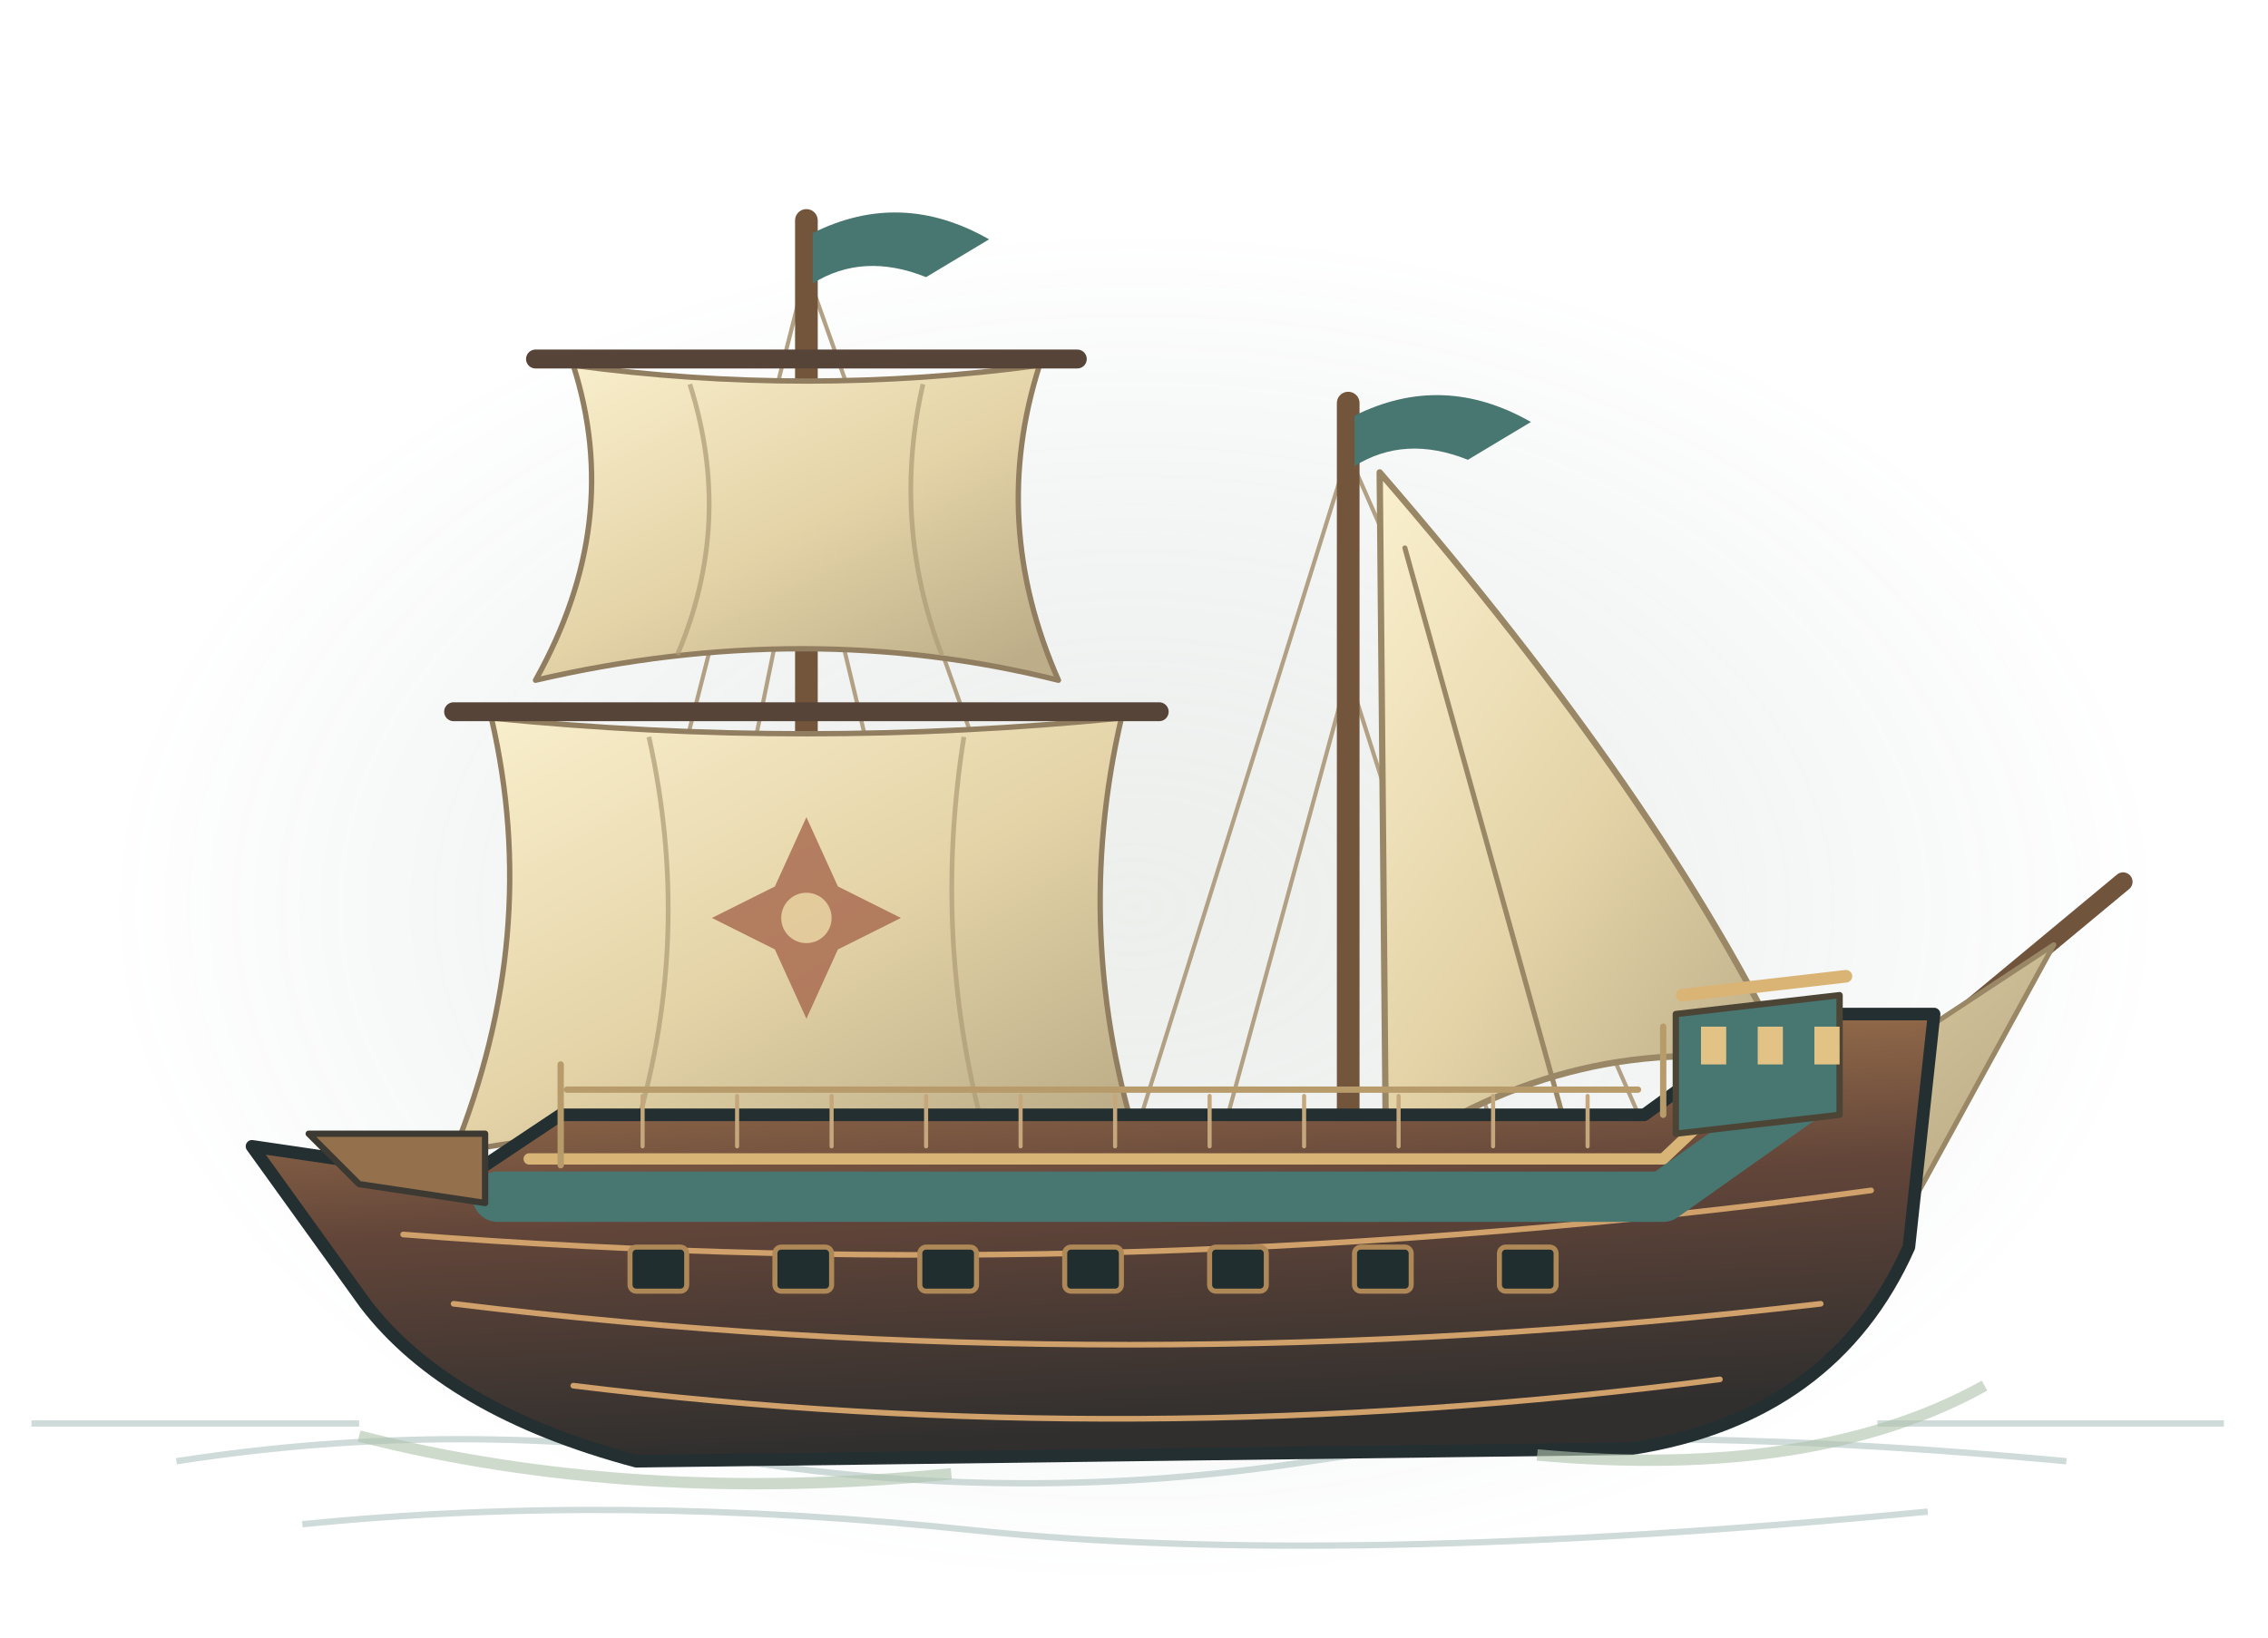
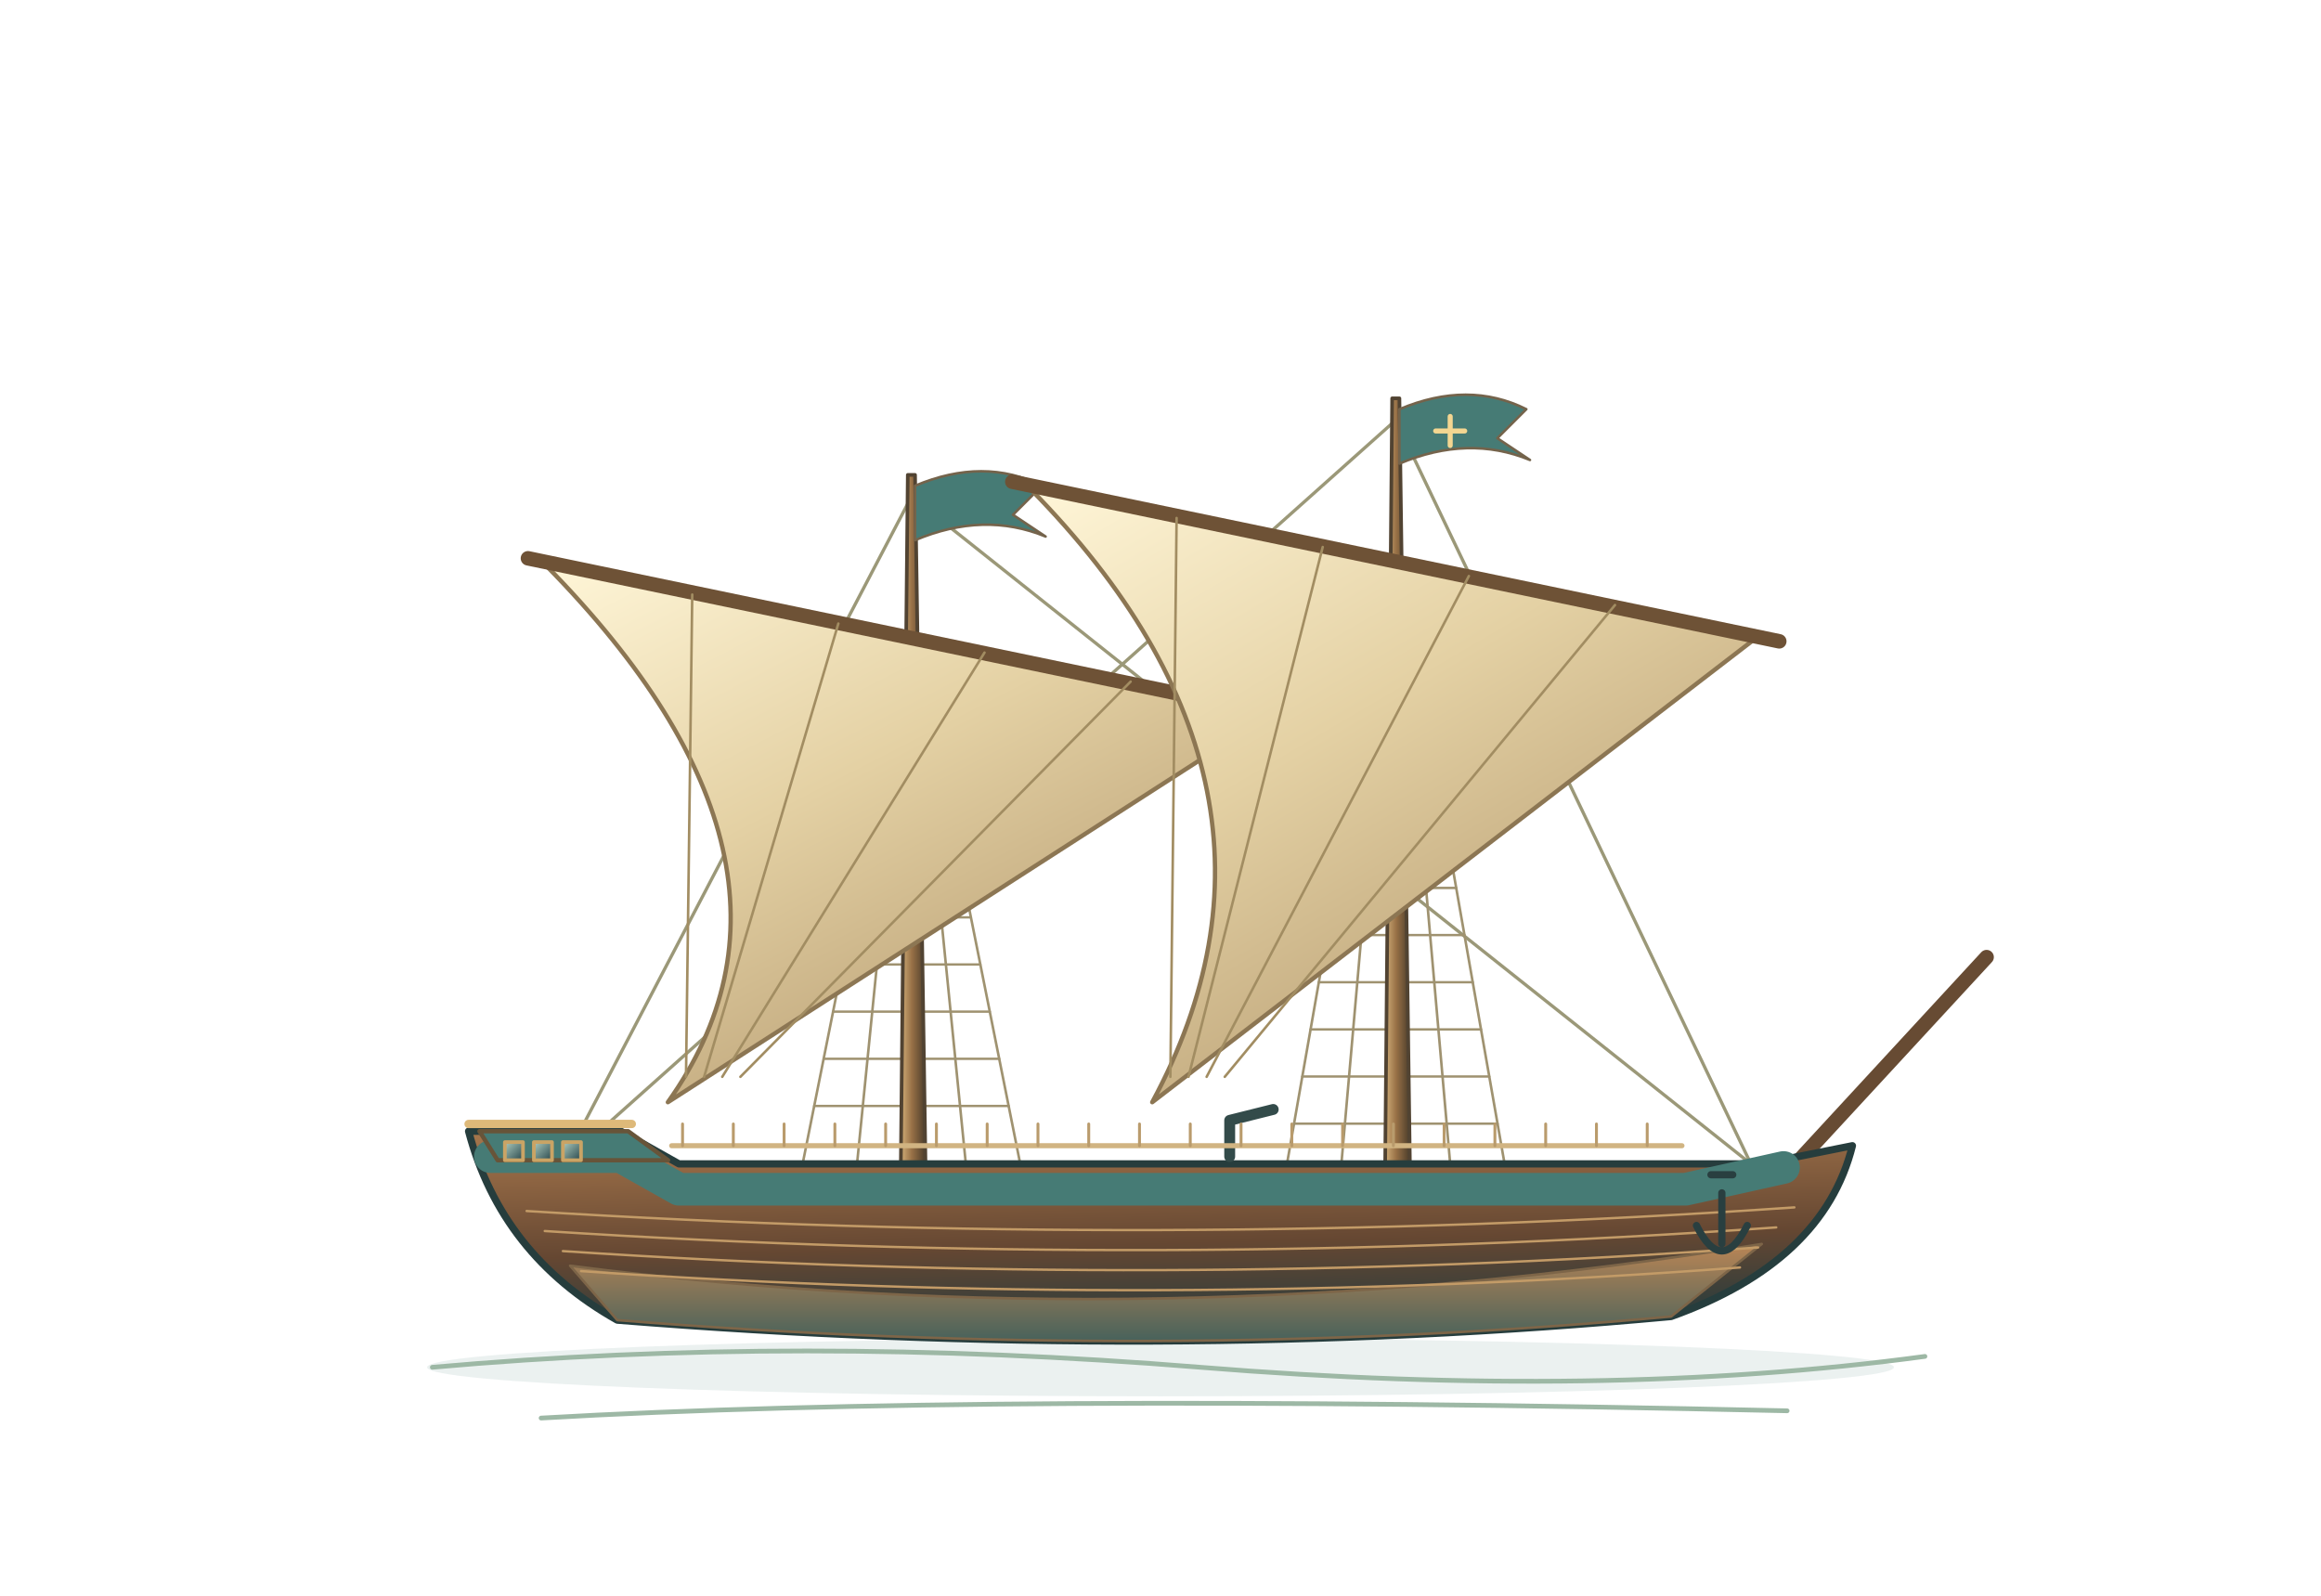
- <svg xmlns="http://www.w3.org/2000/svg" viewBox="0 0 360 260" fill="none">
+ <svg xmlns="http://www.w3.org/2000/svg" viewBox="0 0 640 440" role="img" aria-labelledby="title desc" data-catalog-id="caravel" data-family="exploration" data-rig="lateen" data-masts="2" data-gun-decks="0">
  <defs>
-     <linearGradient id="sail" x2=".85" y2="1">
-       <stop stop-color="#faf0ce" />
-       <stop offset=".55" stop-color="#e4d3a7" />
-       <stop offset="1" stop-color="#bdae89" />
+     <linearGradient id="canvas" x2=".7" y2="1">
+       <stop stop-color="#fff6d8" />
+       <stop offset=".45" stop-color="#e4d1a4" />
+       <stop offset="1" stop-color="#b2976d" />
    </linearGradient>
-     <linearGradient id="hull" x2=".2" y2="1">
-       <stop stop-color="#ac7d52" />
-       <stop offset=".5" stop-color="#624539" />
-       <stop offset="1" stop-color="#302f2e" />
+     <linearGradient id="hull" x2=".15" y2="1">
+       <stop stop-color="#a7774c" />
+       <stop offset=".6" stop-color="#654732" />
+       <stop offset="1" stop-color="#283c3d" />
    </linearGradient>
-     <radialGradient id="halo">
-       <stop stop-color="#9aa892" stop-opacity=".18" />
-       <stop offset="1" stop-color="#446565" stop-opacity="0" />
-     </radialGradient>
+     <linearGradient id="copper" x2="0" y2="1">
+       <stop stop-color="#b98555" />
+       <stop offset="1" stop-color="#48625b" />
+     </linearGradient>
+     <linearGradient id="glass" x2="1" y2="1">
+       <stop stop-color="#adccbf" />
+       <stop offset="1" stop-color="#28474c" />
+     </linearGradient>
+     <linearGradient id="spar">
+       <stop stop-color="#d4b17a" />
+       <stop offset=".45" stop-color="#977046" />
+       <stop offset="1" stop-color="#493b2a" />
+     </linearGradient>
  </defs>
-   <ellipse cx="180" cy="144" rx="164" ry="108" fill="url(#halo)" />
-   <g stroke="#80a09a" stroke-width="1" opacity=".38">
-     <path d="M28 232Q73 225 118 232T208 232T328 232M48 242Q98 237 155 243T306 240M5 226H57M298 226H353" />
+   <g stroke-linecap="round" stroke-linejoin="round">
+     <ellipse cx="320" cy="377" rx="202.24" ry="8" fill="#568783" opacity=".12" />
+     <path d="M119.21 377Q220 368 331 377T530.79 374M149.21 391Q270 384 492.79 389" fill="none" stroke="#9db8a5" stroke-width="1.3" />
+     <path d="M487.79 328.91L547.79 263.91" fill="none" stroke="#674b33" stroke-width="4" />
+     <path d="M251.32 136.94L155.21 320.91M251.32 136.94L482.79 320.91" fill="none" stroke="#9b9878" stroke-width="0.9" />
+     <path d="M251.32 170.94L221.32 320.91" fill="none" stroke="#9f9270" stroke-width="0.7" />
+     <path d="M251.32 170.94L236.32 320.91" fill="none" stroke="#9f9270" stroke-width="0.7" />
+     <path d="M251.32 170.94L251.32 320.91" fill="none" stroke="#9f9270" stroke-width="0.7" />
+     <path d="M251.32 170.94L266.32 320.91" fill="none" stroke="#9f9270" stroke-width="0.7" />
+     <path d="M251.32 170.94L281.32 320.91" fill="none" stroke="#9f9270" stroke-width="0.7" />
+     <path d="M245.32 200.94H257.32" fill="none" stroke="#9f9270" stroke-width="0.65" />
+     <path d="M242.72 213.94H259.92" fill="none" stroke="#9f9270" stroke-width="0.65" />
+     <path d="M240.12 226.94H262.52" fill="none" stroke="#9f9270" stroke-width="0.65" />
+     <path d="M237.52 239.94H265.12" fill="none" stroke="#9f9270" stroke-width="0.65" />
+     <path d="M234.92 252.94H267.72" fill="none" stroke="#9f9270" stroke-width="0.65" />
+     <path d="M232.32 265.94H270.32" fill="none" stroke="#9f9270" stroke-width="0.65" />
+     <path d="M229.72 278.94H272.92" fill="none" stroke="#9f9270" stroke-width="0.65" />
+     <path d="M227.12 291.94H275.52" fill="none" stroke="#9f9270" stroke-width="0.65" />
+     <path d="M224.51 304.94H278.13" fill="none" stroke="#9f9270" stroke-width="0.65" />
+     <path d="M384.88 115.83L155.21 320.91M384.88 115.83L482.79 320.91" fill="none" stroke="#9b9878" stroke-width="0.9" />
+     <path d="M384.88 149.83L354.88 320.91" fill="none" stroke="#9f9270" stroke-width="0.7" />
+     <path d="M384.88 149.83L369.88 320.91" fill="none" stroke="#9f9270" stroke-width="0.7" />
+     <path d="M384.88 149.83L384.88 320.91" fill="none" stroke="#9f9270" stroke-width="0.7" />
+     <path d="M384.88 149.83L399.88 320.91" fill="none" stroke="#9f9270" stroke-width="0.7" />
+     <path d="M384.88 149.83L414.88 320.91" fill="none" stroke="#9f9270" stroke-width="0.7" />
+     <path d="M379.62 179.83H390.14" fill="none" stroke="#9f9270" stroke-width="0.65" />
+     <path d="M377.34 192.83H392.42" fill="none" stroke="#9f9270" stroke-width="0.65" />
+     <path d="M375.06 205.83H394.7" fill="none" stroke="#9f9270" stroke-width="0.65" />
+     <path d="M372.78 218.83H396.98" fill="none" stroke="#9f9270" stroke-width="0.65" />
+     <path d="M370.5 231.83H399.26" fill="none" stroke="#9f9270" stroke-width="0.65" />
+     <path d="M368.22 244.83H401.54" fill="none" stroke="#9f9270" stroke-width="0.65" />
+     <path d="M365.94 257.83H403.82" fill="none" stroke="#9f9270" stroke-width="0.65" />
+     <path d="M363.66 270.83H406.1" fill="none" stroke="#9f9270" stroke-width="0.65" />
+     <path d="M361.38 283.83H408.38" fill="none" stroke="#9f9270" stroke-width="0.65" />
+     <path d="M359.1 296.83H410.66" fill="none" stroke="#9f9270" stroke-width="0.65" />
+     <path d="M356.82 309.83H412.94" fill="none" stroke="#9f9270" stroke-width="0.65" />
+     <g data-mast="1" data-sail-rig="lateen">
+       <path d="M248.32 328.91L250.32 130.94H252.32L255.32 328.91Z" fill="url(#spar)" stroke="#514332" stroke-width="1" />
+       <path d="M150.58 155.94L352.06 195.94L184.16 303.91Q231.172 237.94 150.58 155.94Z" fill="url(#canvas)" stroke="#8c7653" stroke-width="1.2" />
+       <path d="M145.58 153.94L357.06 197.94" fill="none" stroke="#6e5236" stroke-width="4" />
+       <path d="M190.88 163.94L189.16 296.91" fill="none" stroke="#a28d62" stroke-width="0.7" />
+       <path d="M231.17 171.94L194.16 296.91" fill="none" stroke="#a28d62" stroke-width="0.7" />
+       <path d="M271.47 179.94L199.16 296.91" fill="none" stroke="#a28d62" stroke-width="0.7" />
+       <path d="M311.76 187.94L204.16 296.91" fill="none" stroke="#a28d62" stroke-width="0.7" />
+       <path d="M252.32 133.94Q271.32 125.94 287.32 133.94L279.32 141.94L288.32 147.94Q271.32 140.94 252.32 148.94Z" fill="#467b75" stroke="#74634b" stroke-width="0.7" />
+     </g>
+     <g data-mast="2" data-sail-rig="lateen">
+       <path d="M381.88 328.91L383.88 109.83H385.88L388.88 328.91Z" fill="url(#spar)" stroke="#514332" stroke-width="1" />
+       <path d="M284.14 134.83L485.62 174.83L317.72 303.91Q364.732 216.83 284.14 134.83Z" fill="url(#canvas)" stroke="#8c7653" stroke-width="1.2" />
+       <path d="M279.14 132.83L490.62 176.83" fill="none" stroke="#6e5236" stroke-width="4" />
+       <path d="M324.44 142.83L322.72 296.91" fill="none" stroke="#a28d62" stroke-width="0.7" />
+       <path d="M364.73 150.83L327.72 296.91" fill="none" stroke="#a28d62" stroke-width="0.7" />
+       <path d="M405.03 158.83L332.72 296.91" fill="none" stroke="#a28d62" stroke-width="0.7" />
+       <path d="M445.32 166.83L337.72 296.91" fill="none" stroke="#a28d62" stroke-width="0.7" />
+       <path d="M385.88 112.83Q404.88 104.83 420.88 112.83L412.88 120.83L421.88 126.83Q404.88 119.83 385.88 127.83Z" fill="#467b75" stroke="#74634b" stroke-width="0.7" />
+       <path d="M399.88 114.83V122.83M395.88 118.83H403.88" fill="none" stroke="#f4d691" stroke-width="1.4" />
+     </g>
+     <g data-hull="caravel">
+       <path d="M129.21 311.91L171.21 311.91L187.21 320.91L462.79 320.91L485.79 320.91L510.79 315.91Q502.79 348 460.79 363Q320 376 170.21 364Q138.21 346 129.21 311.91Z" fill="url(#hull)" stroke="#263d3d" stroke-width="2" />
+       <path d="M157.21 349Q320 370 485.79 343L460.79 363Q320 376 170.21 364Z" fill="url(#copper)" stroke="#7d6548" stroke-width="0.7" />
+       <path d="M135.21 318.91H171.21L187.21 327.91H464.79L491.79 321.91" fill="none" stroke="#467b75" stroke-width="9" />
+       <path d="M145.21 333.91Q320 344.91 494.79 332.91" fill="none" stroke="#c39b67" stroke-width="0.65" />
+       <path d="M150.21 339.43Q320 350.43 489.79 338.43" fill="none" stroke="#c39b67" stroke-width="0.65" />
+       <path d="M155.21 344.96Q320 355.96 484.79 343.96" fill="none" stroke="#c39b67" stroke-width="0.65" />
+       <path d="M160.21 350.48Q320 361.48 479.79 349.48" fill="none" stroke="#c39b67" stroke-width="0.65" />
+       <path d="M132.21 311.91H173.21L184.21 319.91H137.21Z" fill="#467b75" stroke="#675439" stroke-width="1.2" />
+       <rect x="139.21" y="314.91" width="5" height="5" fill="url(#glass)" stroke="#caa465" stroke-width="1" />
+       <rect x="147.21" y="314.91" width="5" height="5" fill="url(#glass)" stroke="#caa465" stroke-width="1" />
+       <rect x="155.21" y="314.91" width="5" height="5" fill="url(#glass)" stroke="#caa465" stroke-width="1" />
+       <path d="M129.21 309.91H174.21" fill="none" stroke="#deb979" stroke-width="2.3" />
+       <path d="M339.08 318.91v-10l12 -3" fill="none" stroke="#334b4a" stroke-width="3" />
+       <path d="M185.21 315.91H463.79" fill="none" stroke="#d1b482" stroke-width="1.4" />
+       <path d="M188.21 315.91v-6" fill="none" stroke="#b99b6c" stroke-width="0.8" />
+       <path d="M202.21 315.91v-6" fill="none" stroke="#b99b6c" stroke-width="0.8" />
+       <path d="M216.21 315.91v-6" fill="none" stroke="#b99b6c" stroke-width="0.8" />
+       <path d="M230.21 315.91v-6" fill="none" stroke="#b99b6c" stroke-width="0.8" />
+       <path d="M244.21 315.91v-6" fill="none" stroke="#b99b6c" stroke-width="0.8" />
+       <path d="M258.21 315.91v-6" fill="none" stroke="#b99b6c" stroke-width="0.8" />
+       <path d="M272.21 315.91v-6" fill="none" stroke="#b99b6c" stroke-width="0.8" />
+       <path d="M286.21 315.91v-6" fill="none" stroke="#b99b6c" stroke-width="0.8" />
+       <path d="M300.21 315.91v-6" fill="none" stroke="#b99b6c" stroke-width="0.8" />
+       <path d="M314.21 315.91v-6" fill="none" stroke="#b99b6c" stroke-width="0.8" />
+       <path d="M328.21 315.91v-6" fill="none" stroke="#b99b6c" stroke-width="0.8" />
+       <path d="M342.21 315.91v-6" fill="none" stroke="#b99b6c" stroke-width="0.8" />
+       <path d="M356.21 315.91v-6" fill="none" stroke="#b99b6c" stroke-width="0.8" />
+       <path d="M370.21 315.91v-6" fill="none" stroke="#b99b6c" stroke-width="0.8" />
+       <path d="M384.21 315.91v-6" fill="none" stroke="#b99b6c" stroke-width="0.8" />
+       <path d="M398.21 315.91v-6" fill="none" stroke="#b99b6c" stroke-width="0.8" />
+       <path d="M412.21 315.91v-6" fill="none" stroke="#b99b6c" stroke-width="0.8" />
+       <path d="M426.21 315.91v-6" fill="none" stroke="#b99b6c" stroke-width="0.8" />
+       <path d="M440.21 315.91v-6" fill="none" stroke="#b99b6c" stroke-width="0.8" />
+       <path d="M454.21 315.91v-6" fill="none" stroke="#b99b6c" stroke-width="0.8" />
+       <path d="M474.79 328.91v14m-7-5q7 14 14 0m-10-14h6" fill="none" stroke="#293f40" stroke-width="2" />
+     </g>
  </g>
-   <path d="M284 184L337 140" fill="none" stroke="#70543c" stroke-width="3" stroke-linejoin="round" stroke-linecap="round" />
-   <path d="M128 43L88 200M128 43L182 195M128 78L104 195M128 78L156 195" fill="none" stroke="#b1a083" stroke-width="0.65" stroke-linejoin="round" stroke-linecap="round" />
-   <path d="M128 35L128 203" fill="none" stroke="#72553a" stroke-width="3.6" stroke-linejoin="round" stroke-linecap="round" />
-   <path d="M129 37Q143 30 157 38L147 44Q137 40 129 45Z" fill="#487671" stroke="none" stroke-width="0" stroke-linejoin="round" stroke-linecap="round" />
-   <path d="M214 72L174 200M214 72L268 195M214 107L190 195M214 107L242 195" fill="none" stroke="#b1a083" stroke-width="0.65" stroke-linejoin="round" stroke-linecap="round" />
-   <path d="M214 64L214 203" fill="none" stroke="#72553a" stroke-width="3.6" stroke-linejoin="round" stroke-linecap="round" />
-   <path d="M215 66Q229 59 243 67L233 73Q223 69 215 74Z" fill="#487671" stroke="none" stroke-width="0" stroke-linejoin="round" stroke-linecap="round" />
-   <path d="M91.0 58Q128 63 165.0 58Q157.0 83.0 168.0 108Q128 98 85.0 108Q99.0 83.0 91.0 58Z" fill="url(#sail)" stroke="#917d5f" stroke-width="0.85" stroke-linejoin="round" stroke-linecap="round" />
-   <path d="M109.5 61Q116.5 83.0 107.5 104M146.5 61Q141.5 83.0 149.5 104" stroke="#ad9b75" stroke-width=".75" opacity=".7" />
-   <path d="M85.0 57L171.0 57" fill="none" stroke="#574438" stroke-width="3" stroke-linejoin="round" stroke-linecap="round" />
-   <path d="M78.0 114Q128 119 178.0 114Q170.0 148.5 181.0 183Q128 173 72.0 183Q86.0 148.5 78.0 114Z" fill="url(#sail)" stroke="#917d5f" stroke-width="0.85" stroke-linejoin="round" stroke-linecap="round" />
-   <path d="M103.0 117Q110.0 148.5 101.0 179M153.0 117Q148.0 148.5 156.0 179" stroke="#ad9b75" stroke-width=".75" opacity=".7" />
-   <path d="M72.0 113L184.0 113" fill="none" stroke="#574438" stroke-width="3" stroke-linejoin="round" stroke-linecap="round" />
-   <g transform="translate(128 145.74)" opacity=".8">
-     <path d="M0 -16L5 -5L15 0L5 5L0 16L-5 5L-15 0L-5 -5Z" fill="#a6674d" stroke="none" stroke-width="0" stroke-linejoin="round" stroke-linecap="round" />
-     <circle cx="0" cy="0" r="4" fill="#e2c898" stroke="none" stroke-width="1" />
-   </g>
-   <path d="M219 75Q264 127 284 169Q250 163 220 184Z" fill="url(#sail)" stroke="#9a8766" stroke-width="1" stroke-linejoin="round" stroke-linecap="round" />
-   <path d="M223 87L248 177M285 177L326 150L303 192Z" fill="url(#sail)" stroke="#9a8766" stroke-width="0.8" stroke-linejoin="round" stroke-linecap="round" />
-   <path d="M40 182L74 187L89 177L261 177L283 161L307 161L303 198Q291 225 259 230L101 232Q71 224 58 207Z" fill="url(#hull)" stroke="#242f31" stroke-width="2" stroke-linejoin="round" stroke-linecap="round" />
-   <path d="M64 196Q179 205 297 189M72 207Q178 220 289 207M91 220Q180 231 273 219" fill="none" stroke="#d0a16a" stroke-width="0.9" stroke-linejoin="round" stroke-linecap="round" />
-   <path d="M79 190L264 190L288 173" fill="none" stroke="#487671" stroke-width="8" stroke-linejoin="round" stroke-linecap="round" />
-   <path d="M84 184L264 184L283 166" fill="none" stroke="#d8b477" stroke-width="1.8" stroke-linejoin="round" stroke-linecap="round" />
-   <rect x="100" y="198" width="9" height="7" rx="1" fill="#202e30" stroke="#af8858" stroke-width="0.8" />
-   <rect x="123" y="198" width="9" height="7" rx="1" fill="#202e30" stroke="#af8858" stroke-width="0.8" />
-   <rect x="146" y="198" width="9" height="7" rx="1" fill="#202e30" stroke="#af8858" stroke-width="0.8" />
-   <rect x="169" y="198" width="9" height="7" rx="1" fill="#202e30" stroke="#af8858" stroke-width="0.8" />
-   <rect x="192" y="198" width="9" height="7" rx="1" fill="#202e30" stroke="#af8858" stroke-width="0.8" />
-   <rect x="215" y="198" width="9" height="7" rx="1" fill="#202e30" stroke="#af8858" stroke-width="0.8" />
-   <rect x="238" y="198" width="9" height="7" rx="1" fill="#202e30" stroke="#af8858" stroke-width="0.8" />
-   <path d="M49 180L77 180L77 191L57 188Z" fill="#94704c" stroke="#3b3931" stroke-width="1" stroke-linejoin="round" stroke-linecap="round" />
-   <path d="M266 161L292 158L292 177L266 180Z" fill="#487671" stroke="#4c4435" stroke-width="1" stroke-linejoin="round" stroke-linecap="round" />
-   <rect x="270" y="163" width="4" height="6" rx="0" fill="#e2c285" stroke="none" stroke-width="1" />
-   <rect x="279" y="163" width="4" height="6" rx="0" fill="#e2c285" stroke="none" stroke-width="1" />
-   <rect x="288" y="163" width="4" height="6" rx="0" fill="#e2c285" stroke="none" stroke-width="1" />
-   <path d="M267 158L293 155" fill="none" stroke="#dab474" stroke-width="2" stroke-linejoin="round" stroke-linecap="round" />
-   <path d="M89 185V169M264 177V163M90 173H260" fill="none" stroke="#b89b6b" stroke-width="1" stroke-linejoin="round" stroke-linecap="round" />
-   <path d="M102 174V182" fill="none" stroke="#c4a87c" stroke-width="0.65" stroke-linejoin="round" stroke-linecap="round" />
-   <path d="M117 174V182" fill="none" stroke="#c4a87c" stroke-width="0.65" stroke-linejoin="round" stroke-linecap="round" />
-   <path d="M132 174V182" fill="none" stroke="#c4a87c" stroke-width="0.65" stroke-linejoin="round" stroke-linecap="round" />
-   <path d="M147 174V182" fill="none" stroke="#c4a87c" stroke-width="0.65" stroke-linejoin="round" stroke-linecap="round" />
-   <path d="M162 174V182" fill="none" stroke="#c4a87c" stroke-width="0.65" stroke-linejoin="round" stroke-linecap="round" />
-   <path d="M177 174V182" fill="none" stroke="#c4a87c" stroke-width="0.65" stroke-linejoin="round" stroke-linecap="round" />
-   <path d="M192 174V182" fill="none" stroke="#c4a87c" stroke-width="0.65" stroke-linejoin="round" stroke-linecap="round" />
-   <path d="M207 174V182" fill="none" stroke="#c4a87c" stroke-width="0.65" stroke-linejoin="round" stroke-linecap="round" />
-   <path d="M222 174V182" fill="none" stroke="#c4a87c" stroke-width="0.65" stroke-linejoin="round" stroke-linecap="round" />
-   <path d="M237 174V182" fill="none" stroke="#c4a87c" stroke-width="0.65" stroke-linejoin="round" stroke-linecap="round" />
-   <path d="M252 174V182" fill="none" stroke="#c4a87c" stroke-width="0.65" stroke-linejoin="round" stroke-linecap="round" />
-   <path d="M57 228Q100 239 151 234M244 231Q288 235 315 220" stroke="#aec3ad" stroke-width="1.8" opacity=".62" />
</svg>
